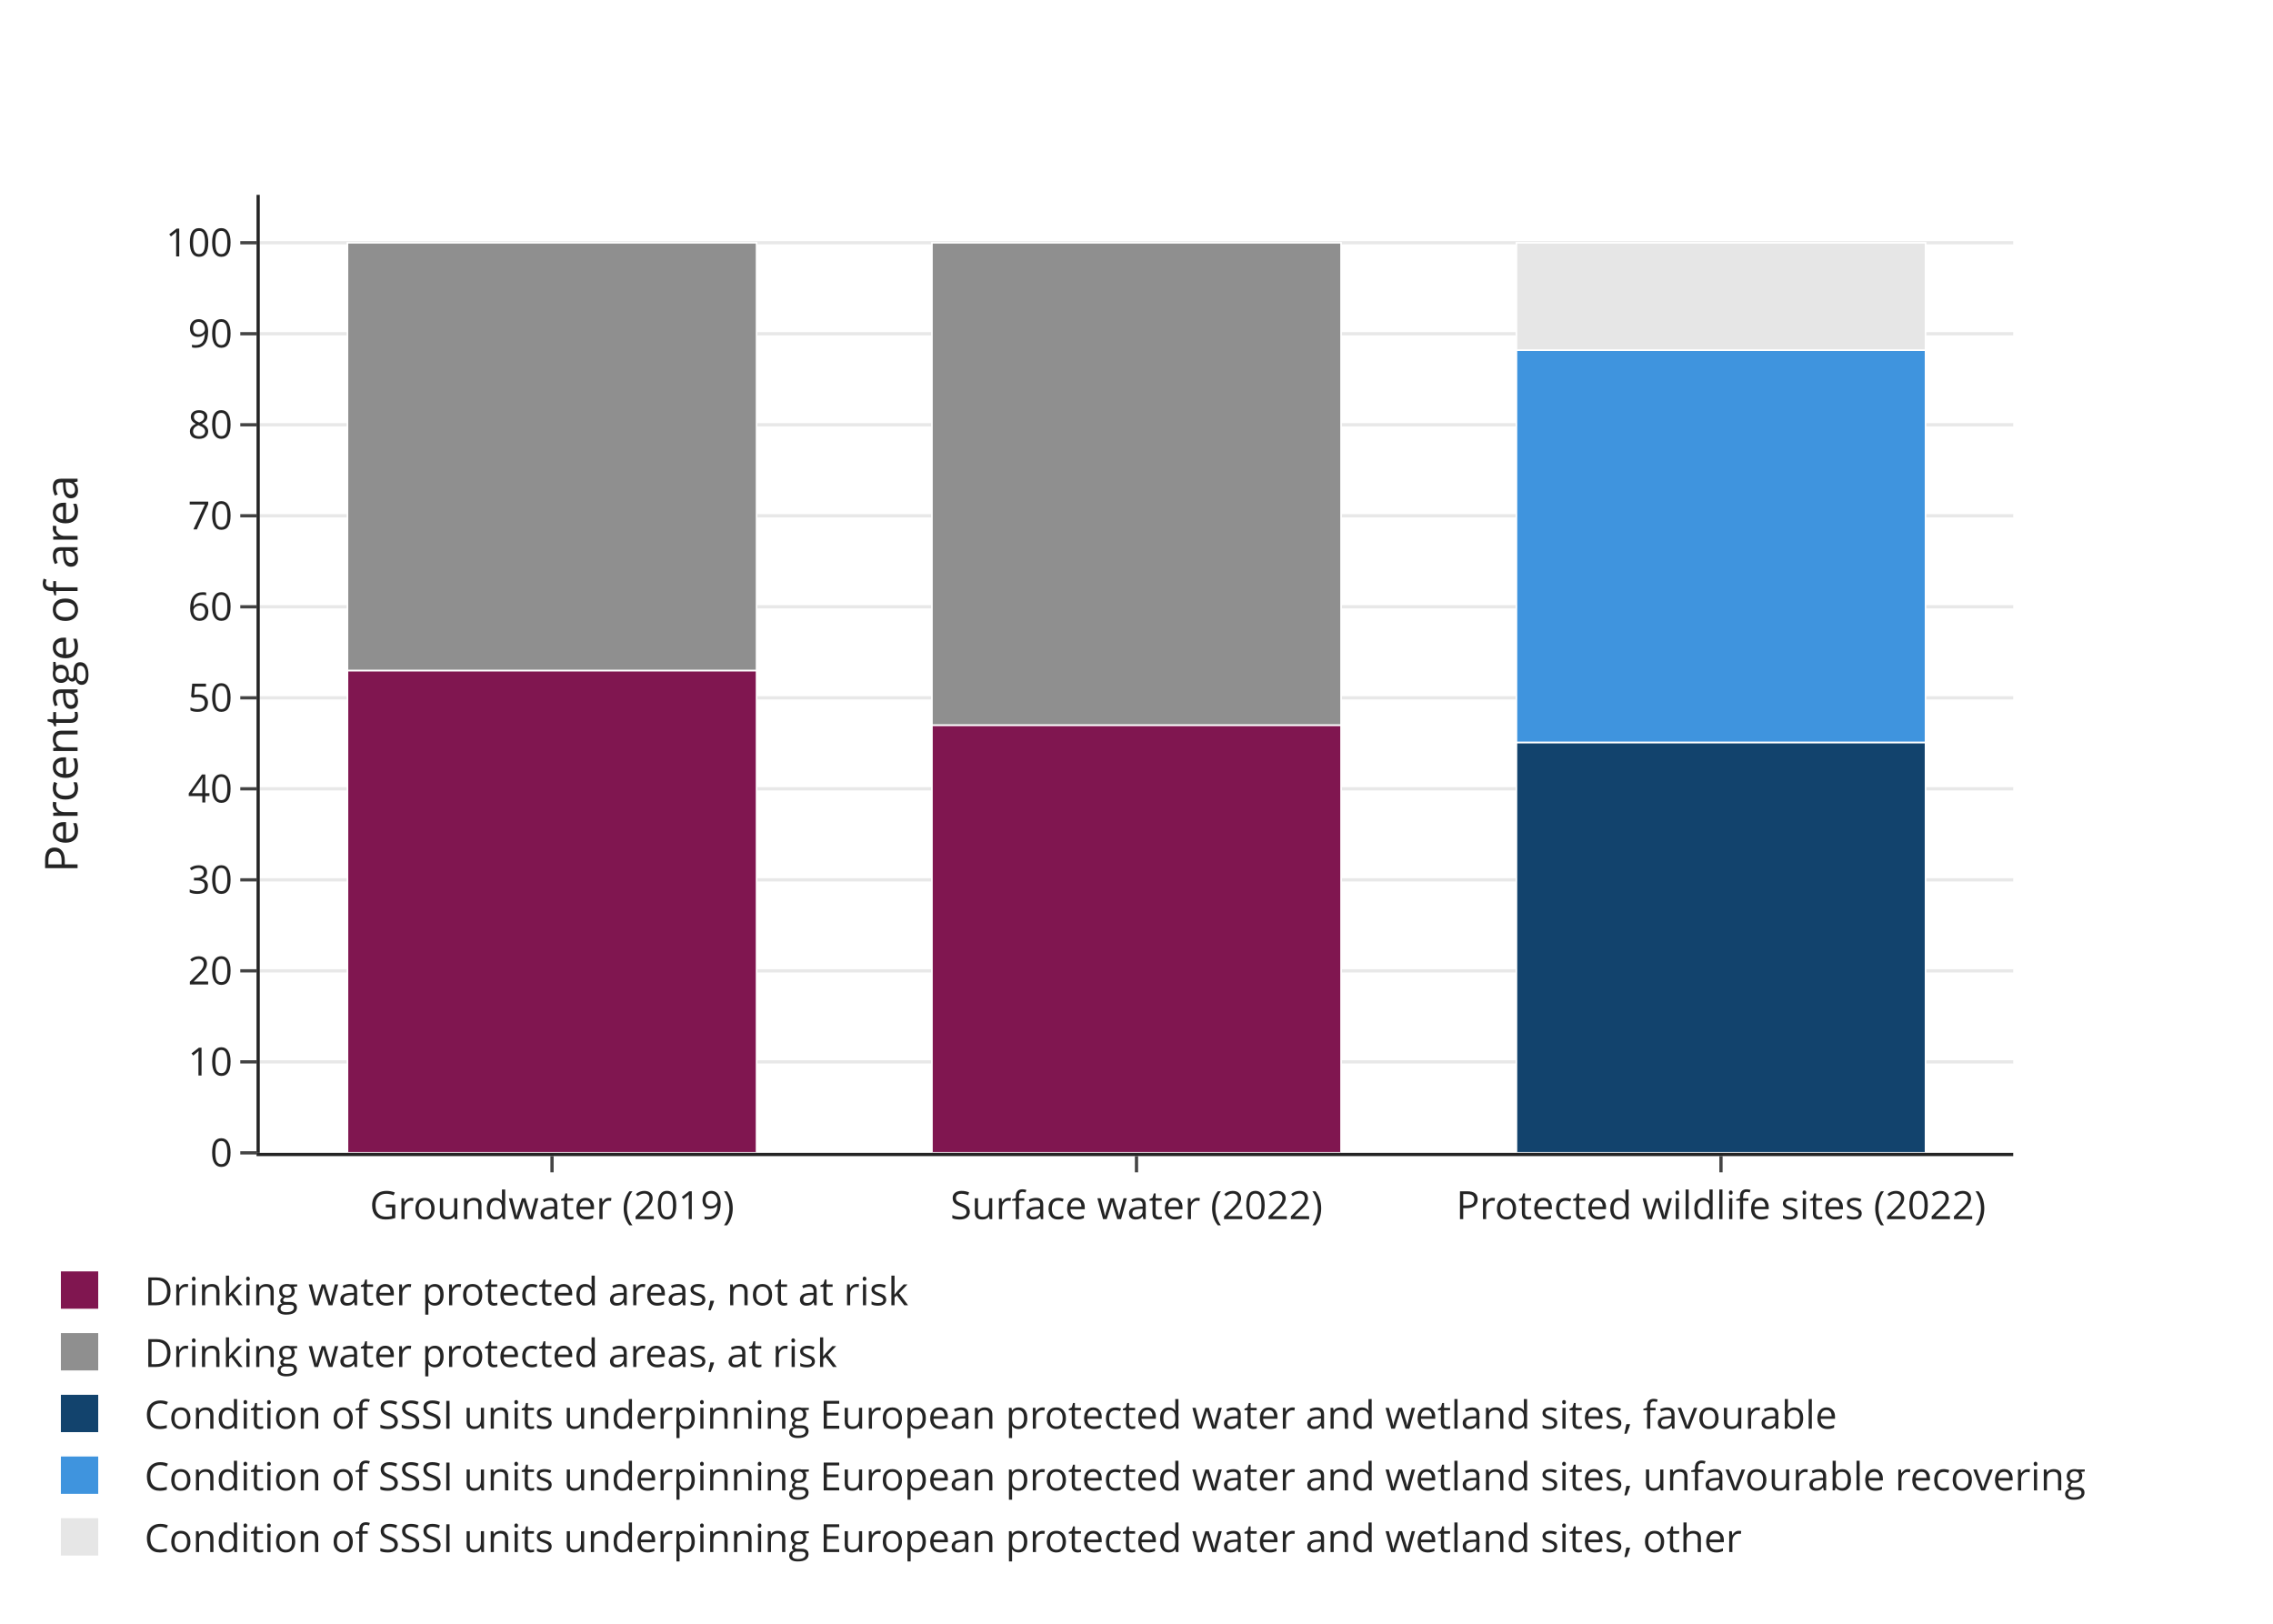
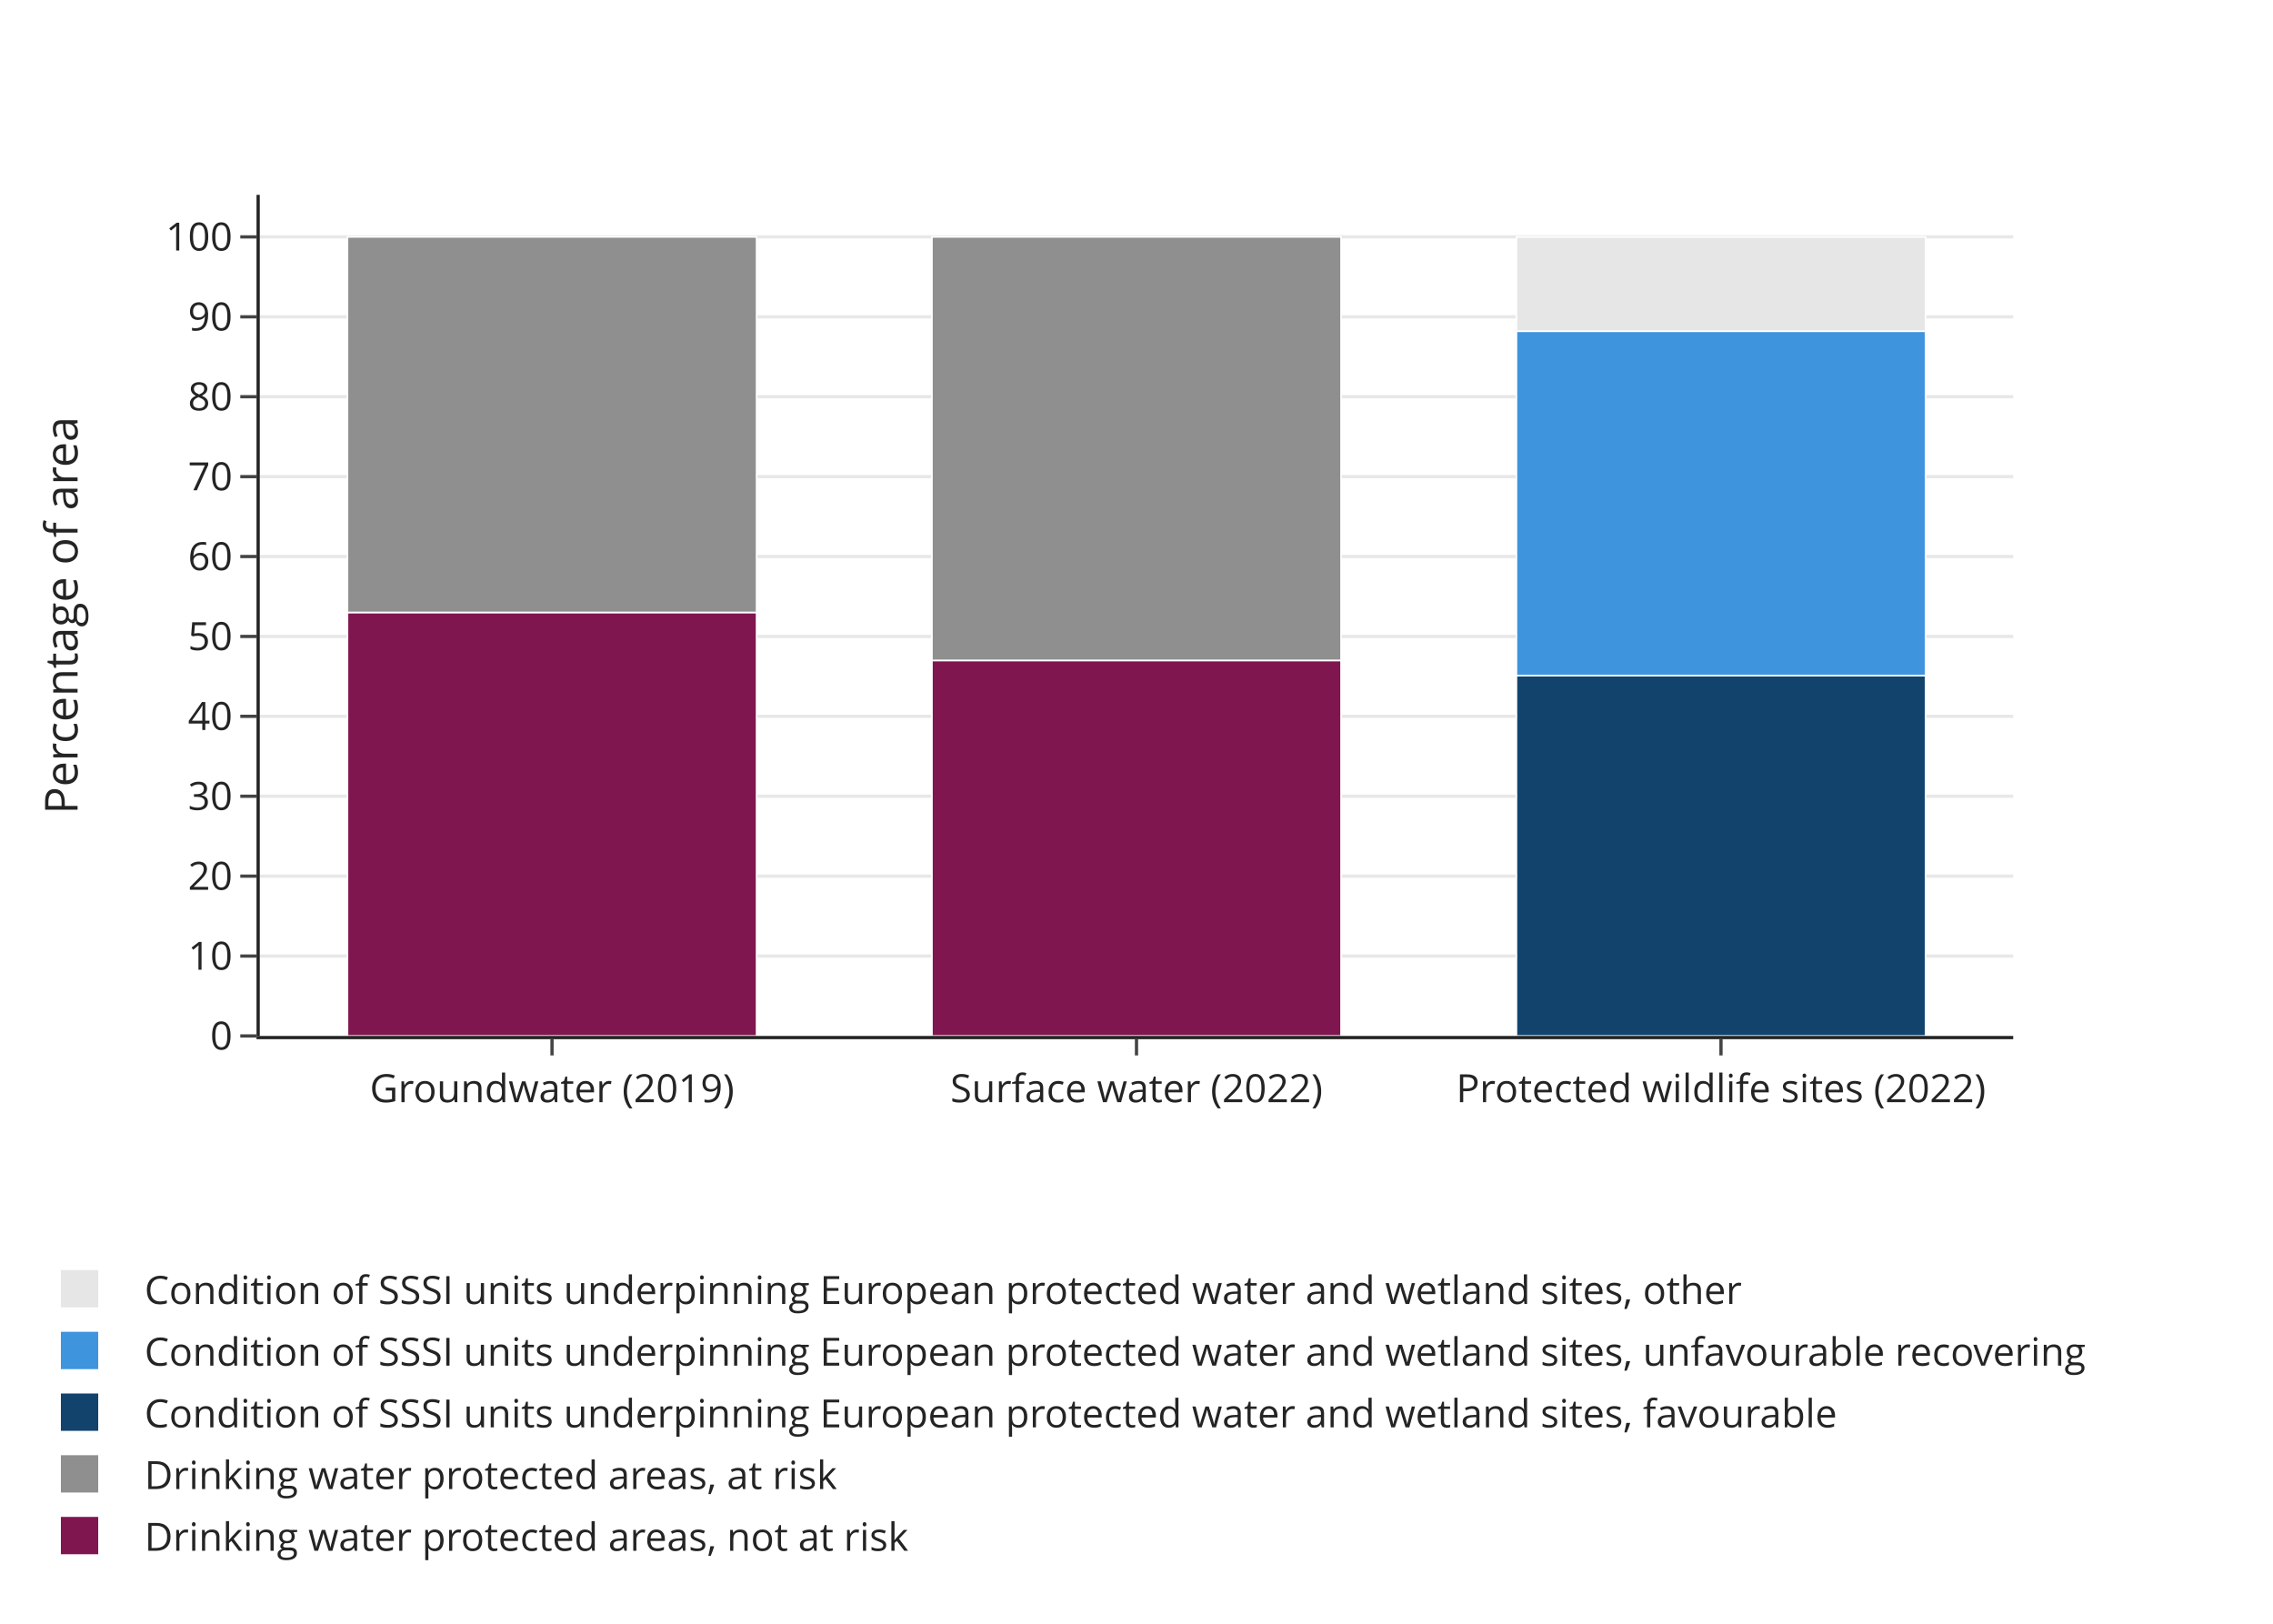
<svg xmlns="http://www.w3.org/2000/svg" class="main-svg" width="700" height="500" style="" viewBox="0 0 700 500">
  <rect x="0" y="0" width="700" height="500" style="fill: rgb(255, 255, 255); fill-opacity: 1;" />
-   <defs id="defs-b52438">
+   <defs id="defs-c16a5c">
    <g class="clips">
-       <clipPath id="clipb52438xyplot" class="plotclip">
-         <rect width="540" height="295" />
-       </clipPath>
-       <clipPath class="axesclip" id="clipb52438x">
+       <clipPath id="clipc16a5cxyplot" class="plotclip">
+         <rect width="540" height="259" />
+       </clipPath>
+       <clipPath class="axesclip" id="clipc16a5cx">
        <rect x="80" y="0" width="540" height="500" />
      </clipPath>
-       <clipPath class="axesclip" id="clipb52438y">
-         <rect x="0" y="60" width="700" height="295" />
-       </clipPath>
-       <clipPath class="axesclip" id="clipb52438xy">
-         <rect x="80" y="60" width="540" height="295" />
+       <clipPath class="axesclip" id="clipc16a5cy">
+         <rect x="0" y="60" width="700" height="259" />
+       </clipPath>
+       <clipPath class="axesclip" id="clipc16a5cxy">
+         <rect x="80" y="60" width="540" height="259" />
      </clipPath>
    </g>
    <g class="gradients" />
    <g class="patterns" />
  </defs>
  <g class="bglayer" />
  <g class="layer-below">
    <g class="imagelayer" />
    <g class="shapelayer" />
  </g>
  <g class="cartesianlayer">
    <g class="subplot xy">
      <g class="layer-subplot">
        <g class="shapelayer" />
        <g class="imagelayer" />
      </g>
      <g class="minor-gridlayer">
        <g class="x" />
        <g class="y" />
      </g>
      <g class="gridlayer">
        <g class="x" />
        <g class="y">
-           <path class="ygrid crisp" transform="translate(0,326.98)" d="M80,0h540" style="stroke: rgb(232, 232, 232); stroke-opacity: 1; stroke-width: 1px;" />
-           <path class="ygrid crisp" transform="translate(0,298.95)" d="M80,0h540" style="stroke: rgb(232, 232, 232); stroke-opacity: 1; stroke-width: 1px;" />
-           <path class="ygrid crisp" transform="translate(0,270.93)" d="M80,0h540" style="stroke: rgb(232, 232, 232); stroke-opacity: 1; stroke-width: 1px;" />
-           <path class="ygrid crisp" transform="translate(0,242.9)" d="M80,0h540" style="stroke: rgb(232, 232, 232); stroke-opacity: 1; stroke-width: 1px;" />
-           <path class="ygrid crisp" transform="translate(0,214.88)" d="M80,0h540" style="stroke: rgb(232, 232, 232); stroke-opacity: 1; stroke-width: 1px;" />
-           <path class="ygrid crisp" transform="translate(0,186.85)" d="M80,0h540" style="stroke: rgb(232, 232, 232); stroke-opacity: 1; stroke-width: 1px;" />
-           <path class="ygrid crisp" transform="translate(0,158.82)" d="M80,0h540" style="stroke: rgb(232, 232, 232); stroke-opacity: 1; stroke-width: 1px;" />
-           <path class="ygrid crisp" transform="translate(0,130.8)" d="M80,0h540" style="stroke: rgb(232, 232, 232); stroke-opacity: 1; stroke-width: 1px;" />
-           <path class="ygrid crisp" transform="translate(0,102.77)" d="M80,0h540" style="stroke: rgb(232, 232, 232); stroke-opacity: 1; stroke-width: 1px;" />
-           <path class="ygrid crisp" transform="translate(0,74.75)" d="M80,0h540" style="stroke: rgb(232, 232, 232); stroke-opacity: 1; stroke-width: 1px;" />
+           <path class="ygrid crisp" transform="translate(0,294.4)" d="M80,0h540" style="stroke: rgb(232, 232, 232); stroke-opacity: 1; stroke-width: 1px;" />
+           <path class="ygrid crisp" transform="translate(0,269.79)" d="M80,0h540" style="stroke: rgb(232, 232, 232); stroke-opacity: 1; stroke-width: 1px;" />
+           <path class="ygrid crisp" transform="translate(0,245.19)" d="M80,0h540" style="stroke: rgb(232, 232, 232); stroke-opacity: 1; stroke-width: 1px;" />
+           <path class="ygrid crisp" transform="translate(0,220.58)" d="M80,0h540" style="stroke: rgb(232, 232, 232); stroke-opacity: 1; stroke-width: 1px;" />
+           <path class="ygrid crisp" transform="translate(0,195.98)" d="M80,0h540" style="stroke: rgb(232, 232, 232); stroke-opacity: 1; stroke-width: 1px;" />
+           <path class="ygrid crisp" transform="translate(0,171.37)" d="M80,0h540" style="stroke: rgb(232, 232, 232); stroke-opacity: 1; stroke-width: 1px;" />
+           <path class="ygrid crisp" transform="translate(0,146.77)" d="M80,0h540" style="stroke: rgb(232, 232, 232); stroke-opacity: 1; stroke-width: 1px;" />
+           <path class="ygrid crisp" transform="translate(0,122.16)" d="M80,0h540" style="stroke: rgb(232, 232, 232); stroke-opacity: 1; stroke-width: 1px;" />
+           <path class="ygrid crisp" transform="translate(0,97.56)" d="M80,0h540" style="stroke: rgb(232, 232, 232); stroke-opacity: 1; stroke-width: 1px;" />
+           <path class="ygrid crisp" transform="translate(0,72.95)" d="M80,0h540" style="stroke: rgb(232, 232, 232); stroke-opacity: 1; stroke-width: 1px;" />
        </g>
      </g>
      <g class="zerolinelayer" />
      <path class="xlines-below" />
      <path class="ylines-below" />
      <g class="overlines-below" />
      <g class="xaxislayer-below" />
      <g class="yaxislayer-below" />
      <g class="overaxes-below" />
-       <g class="plot" transform="translate(80,60)" clip-path="url(#clipb52438xyplot)">
+       <g class="plot" transform="translate(80,60)" clip-path="url(#clipc16a5cxyplot)">
        <g class="barlayer mlayer">
          <g class="trace bars" style="opacity: 1;">
            <g class="points">
              <g class="point">
-                 <path d="M27,295V146.47H153V295Z" style="vector-effect: non-scaling-stroke; opacity: 1; stroke-width: 0.5px; fill: rgb(128, 22, 80); fill-opacity: 1; stroke: rgb(255, 255, 255); stroke-opacity: 1;" />
-               </g>
-               <g class="point">
-                 <path d="M207,295V163.28H333V295Z" style="vector-effect: non-scaling-stroke; opacity: 1; stroke-width: 0.5px; fill: rgb(128, 22, 80); fill-opacity: 1; stroke: rgb(255, 255, 255); stroke-opacity: 1;" />
-               </g>
-             </g>
-           </g>
-           <g class="trace bars" style="opacity: 1;">
-             <g class="points">
-               <g class="point">
-                 <path d="M27,146.47V14.75H153V146.47Z" style="vector-effect: non-scaling-stroke; opacity: 1; stroke-width: 0.5px; fill: rgb(143, 143, 143); fill-opacity: 1; stroke: rgb(255, 255, 255); stroke-opacity: 1;" />
-               </g>
-               <g class="point">
-                 <path d="M207,163.28V14.75H333V163.28Z" style="vector-effect: non-scaling-stroke; opacity: 1; stroke-width: 0.5px; fill: rgb(143, 143, 143); fill-opacity: 1; stroke: rgb(255, 255, 255); stroke-opacity: 1;" />
-               </g>
-             </g>
-           </g>
-           <g class="trace bars" style="opacity: 1;">
-             <g class="points">
-               <g class="point">
-                 <path d="M387,295V168.61H513V295Z" style="vector-effect: non-scaling-stroke; opacity: 1; stroke-width: 0.5px; fill: rgb(18, 67, 109); fill-opacity: 1; stroke: rgb(255, 255, 255); stroke-opacity: 1;" />
-               </g>
-             </g>
-           </g>
-           <g class="trace bars" style="opacity: 1;">
-             <g class="points">
-               <g class="point">
-                 <path d="M387,168.61V47.82H513V168.61Z" style="vector-effect: non-scaling-stroke; opacity: 1; stroke-width: 0.5px; fill: rgb(63, 148, 222); fill-opacity: 1; stroke: rgb(255, 255, 255); stroke-opacity: 1;" />
-               </g>
-             </g>
-           </g>
-           <g class="trace bars" style="opacity: 1;">
-             <g class="points">
-               <g class="point">
-                 <path d="M387,47.82V14.75H513V47.82Z" style="vector-effect: non-scaling-stroke; opacity: 1; stroke-width: 0.5px; fill: rgb(230, 230, 230); fill-opacity: 1; stroke: rgb(255, 255, 255); stroke-opacity: 1;" />
+                 <path d="M27,259V128.59H153V259Z" style="vector-effect: non-scaling-stroke; opacity: 1; stroke-width: 0.5px; fill: rgb(128, 22, 80); fill-opacity: 1; stroke: rgb(255, 255, 255); stroke-opacity: 1;" />
+               </g>
+               <g class="point">
+                 <path d="M207,259V143.36H333V259Z" style="vector-effect: non-scaling-stroke; opacity: 1; stroke-width: 0.5px; fill: rgb(128, 22, 80); fill-opacity: 1; stroke: rgb(255, 255, 255); stroke-opacity: 1;" />
+               </g>
+             </g>
+           </g>
+           <g class="trace bars" style="opacity: 1;">
+             <g class="points">
+               <g class="point">
+                 <path d="M27,128.59V12.95H153V128.59Z" style="vector-effect: non-scaling-stroke; opacity: 1; stroke-width: 0.5px; fill: rgb(143, 143, 143); fill-opacity: 1; stroke: rgb(255, 255, 255); stroke-opacity: 1;" />
+               </g>
+               <g class="point">
+                 <path d="M207,143.36V12.95H333V143.36Z" style="vector-effect: non-scaling-stroke; opacity: 1; stroke-width: 0.5px; fill: rgb(143, 143, 143); fill-opacity: 1; stroke: rgb(255, 255, 255); stroke-opacity: 1;" />
+               </g>
+             </g>
+           </g>
+           <g class="trace bars" style="opacity: 1;">
+             <g class="points">
+               <g class="point">
+                 <path d="M387,259V148.03H513V259Z" style="vector-effect: non-scaling-stroke; opacity: 1; stroke-width: 0.5px; fill: rgb(18, 67, 109); fill-opacity: 1; stroke: rgb(255, 255, 255); stroke-opacity: 1;" />
+               </g>
+             </g>
+           </g>
+           <g class="trace bars" style="opacity: 1;">
+             <g class="points">
+               <g class="point">
+                 <path d="M387,148.03V41.98H513V148.03Z" style="vector-effect: non-scaling-stroke; opacity: 1; stroke-width: 0.5px; fill: rgb(63, 148, 222); fill-opacity: 1; stroke: rgb(255, 255, 255); stroke-opacity: 1;" />
+               </g>
+             </g>
+           </g>
+           <g class="trace bars" style="opacity: 1;">
+             <g class="points">
+               <g class="point">
+                 <path d="M387,41.98V12.95H513V41.98Z" style="vector-effect: non-scaling-stroke; opacity: 1; stroke-width: 0.5px; fill: rgb(230, 230, 230); fill-opacity: 1; stroke: rgb(255, 255, 255); stroke-opacity: 1;" />
              </g>
            </g>
          </g>
        </g>
      </g>
      <g class="overplot" />
-       <path class="xlines-above crisp" d="M79,355.5H620" style="fill: none; stroke-width: 1px; stroke: rgb(36, 36, 36); stroke-opacity: 1;" />
-       <path class="ylines-above crisp" d="M79.5,60V355" style="fill: none; stroke-width: 1px; stroke: rgb(36, 36, 36); stroke-opacity: 1;" />
+       <path class="xlines-above crisp" d="M79,319.5H620" style="fill: none; stroke-width: 1px; stroke: rgb(36, 36, 36); stroke-opacity: 1;" />
+       <path class="ylines-above crisp" d="M79.5,60V319" style="fill: none; stroke-width: 1px; stroke: rgb(36, 36, 36); stroke-opacity: 1;" />
      <g class="overlines-above" />
      <g class="xaxislayer-above">
-         <path class="xtick ticks crisp" d="M0,356v5" transform="translate(170,0)" style="stroke: rgb(68, 68, 68); stroke-opacity: 1; stroke-width: 1px;" />
-         <path class="xtick ticks crisp" d="M0,356v5" transform="translate(350,0)" style="stroke: rgb(68, 68, 68); stroke-opacity: 1; stroke-width: 1px;" />
-         <path class="xtick ticks crisp" d="M0,356v5" transform="translate(530,0)" style="stroke: rgb(68, 68, 68); stroke-opacity: 1; stroke-width: 1px;" />
+         <path class="xtick ticks crisp" d="M0,320v5" transform="translate(170,0)" style="stroke: rgb(68, 68, 68); stroke-opacity: 1; stroke-width: 1px;" />
+         <path class="xtick ticks crisp" d="M0,320v5" transform="translate(350,0)" style="stroke: rgb(68, 68, 68); stroke-opacity: 1; stroke-width: 1px;" />
+         <path class="xtick ticks crisp" d="M0,320v5" transform="translate(530,0)" style="stroke: rgb(68, 68, 68); stroke-opacity: 1; stroke-width: 1px;" />
        <g class="xtick">
-           <text text-anchor="middle" x="0" y="375.4" transform="translate(170,0)" style="font-family: 'Open Sans', verdana, arial, sans-serif; font-size: 12px; fill: rgb(36, 36, 36); fill-opacity: 1; white-space: pre; opacity: 1;">Groundwater (2019)</text>
+           <text text-anchor="middle" x="0" y="339.4" transform="translate(170,0)" style="font-family: 'Open Sans', verdana, arial, sans-serif; font-size: 12px; fill: rgb(36, 36, 36); fill-opacity: 1; white-space: pre; opacity: 1;">Groundwater (2019)</text>
        </g>
        <g class="xtick">
-           <text text-anchor="middle" x="0" y="375.4" transform="translate(350,0)" style="font-family: 'Open Sans', verdana, arial, sans-serif; font-size: 12px; fill: rgb(36, 36, 36); fill-opacity: 1; white-space: pre; opacity: 1;">Surface water (2022)</text>
+           <text text-anchor="middle" x="0" y="339.4" transform="translate(350,0)" style="font-family: 'Open Sans', verdana, arial, sans-serif; font-size: 12px; fill: rgb(36, 36, 36); fill-opacity: 1; white-space: pre; opacity: 1;">Surface water (2022)</text>
        </g>
        <g class="xtick">
-           <text text-anchor="middle" x="0" y="375.4" transform="translate(530,0)" style="font-family: 'Open Sans', verdana, arial, sans-serif; font-size: 12px; fill: rgb(36, 36, 36); fill-opacity: 1; white-space: pre; opacity: 1;">Protected wildlife sites (2022)</text>
+           <text text-anchor="middle" x="0" y="339.4" transform="translate(530,0)" style="font-family: 'Open Sans', verdana, arial, sans-serif; font-size: 12px; fill: rgb(36, 36, 36); fill-opacity: 1; white-space: pre; opacity: 1;">Protected wildlife sites (2022)</text>
        </g>
      </g>
      <g class="yaxislayer-above">
-         <path class="ytick ticks crisp" d="M79,0h-5" transform="translate(0,355)" style="stroke: rgb(68, 68, 68); stroke-opacity: 1; stroke-width: 1px;" />
-         <path class="ytick ticks crisp" d="M79,0h-5" transform="translate(0,326.98)" style="stroke: rgb(68, 68, 68); stroke-opacity: 1; stroke-width: 1px;" />
-         <path class="ytick ticks crisp" d="M79,0h-5" transform="translate(0,298.95)" style="stroke: rgb(68, 68, 68); stroke-opacity: 1; stroke-width: 1px;" />
-         <path class="ytick ticks crisp" d="M79,0h-5" transform="translate(0,270.93)" style="stroke: rgb(68, 68, 68); stroke-opacity: 1; stroke-width: 1px;" />
-         <path class="ytick ticks crisp" d="M79,0h-5" transform="translate(0,242.9)" style="stroke: rgb(68, 68, 68); stroke-opacity: 1; stroke-width: 1px;" />
-         <path class="ytick ticks crisp" d="M79,0h-5" transform="translate(0,214.88)" style="stroke: rgb(68, 68, 68); stroke-opacity: 1; stroke-width: 1px;" />
-         <path class="ytick ticks crisp" d="M79,0h-5" transform="translate(0,186.85)" style="stroke: rgb(68, 68, 68); stroke-opacity: 1; stroke-width: 1px;" />
-         <path class="ytick ticks crisp" d="M79,0h-5" transform="translate(0,158.82)" style="stroke: rgb(68, 68, 68); stroke-opacity: 1; stroke-width: 1px;" />
-         <path class="ytick ticks crisp" d="M79,0h-5" transform="translate(0,130.8)" style="stroke: rgb(68, 68, 68); stroke-opacity: 1; stroke-width: 1px;" />
-         <path class="ytick ticks crisp" d="M79,0h-5" transform="translate(0,102.77)" style="stroke: rgb(68, 68, 68); stroke-opacity: 1; stroke-width: 1px;" />
-         <path class="ytick ticks crisp" d="M79,0h-5" transform="translate(0,74.75)" style="stroke: rgb(68, 68, 68); stroke-opacity: 1; stroke-width: 1px;" />
-         <g class="ytick">
-           <text text-anchor="end" x="71.6" y="4.2" transform="translate(0,355)" style="font-family: 'Open Sans', verdana, arial, sans-serif; font-size: 12px; fill: rgb(36, 36, 36); fill-opacity: 1; white-space: pre; opacity: 1;">0</text>
-         </g>
-         <g class="ytick">
-           <text text-anchor="end" x="71.6" y="4.2" style="font-family: 'Open Sans', verdana, arial, sans-serif; font-size: 12px; fill: rgb(36, 36, 36); fill-opacity: 1; white-space: pre; opacity: 1;" transform="translate(0,326.98)">10</text>
-         </g>
-         <g class="ytick">
-           <text text-anchor="end" x="71.6" y="4.2" style="font-family: 'Open Sans', verdana, arial, sans-serif; font-size: 12px; fill: rgb(36, 36, 36); fill-opacity: 1; white-space: pre; opacity: 1;" transform="translate(0,298.95)">20</text>
-         </g>
-         <g class="ytick">
-           <text text-anchor="end" x="71.6" y="4.2" style="font-family: 'Open Sans', verdana, arial, sans-serif; font-size: 12px; fill: rgb(36, 36, 36); fill-opacity: 1; white-space: pre; opacity: 1;" transform="translate(0,270.93)">30</text>
-         </g>
-         <g class="ytick">
-           <text text-anchor="end" x="71.6" y="4.2" style="font-family: 'Open Sans', verdana, arial, sans-serif; font-size: 12px; fill: rgb(36, 36, 36); fill-opacity: 1; white-space: pre; opacity: 1;" transform="translate(0,242.9)">40</text>
-         </g>
-         <g class="ytick">
-           <text text-anchor="end" x="71.6" y="4.2" style="font-family: 'Open Sans', verdana, arial, sans-serif; font-size: 12px; fill: rgb(36, 36, 36); fill-opacity: 1; white-space: pre; opacity: 1;" transform="translate(0,214.88)">50</text>
-         </g>
-         <g class="ytick">
-           <text text-anchor="end" x="71.6" y="4.2" style="font-family: 'Open Sans', verdana, arial, sans-serif; font-size: 12px; fill: rgb(36, 36, 36); fill-opacity: 1; white-space: pre; opacity: 1;" transform="translate(0,186.85)">60</text>
-         </g>
-         <g class="ytick">
-           <text text-anchor="end" x="71.6" y="4.2" style="font-family: 'Open Sans', verdana, arial, sans-serif; font-size: 12px; fill: rgb(36, 36, 36); fill-opacity: 1; white-space: pre; opacity: 1;" transform="translate(0,158.82)">70</text>
-         </g>
-         <g class="ytick">
-           <text text-anchor="end" x="71.6" y="4.2" style="font-family: 'Open Sans', verdana, arial, sans-serif; font-size: 12px; fill: rgb(36, 36, 36); fill-opacity: 1; white-space: pre; opacity: 1;" transform="translate(0,130.8)">80</text>
-         </g>
-         <g class="ytick">
-           <text text-anchor="end" x="71.6" y="4.2" style="font-family: 'Open Sans', verdana, arial, sans-serif; font-size: 12px; fill: rgb(36, 36, 36); fill-opacity: 1; white-space: pre; opacity: 1;" transform="translate(0,102.77)">90</text>
-         </g>
-         <g class="ytick">
-           <text text-anchor="end" x="71.6" y="4.2" style="font-family: 'Open Sans', verdana, arial, sans-serif; font-size: 12px; fill: rgb(36, 36, 36); fill-opacity: 1; white-space: pre; opacity: 1;" transform="translate(0,74.75)">100</text>
+         <path class="ytick ticks crisp" d="M79,0h-5" transform="translate(0,319)" style="stroke: rgb(68, 68, 68); stroke-opacity: 1; stroke-width: 1px;" />
+         <path class="ytick ticks crisp" d="M79,0h-5" transform="translate(0,294.4)" style="stroke: rgb(68, 68, 68); stroke-opacity: 1; stroke-width: 1px;" />
+         <path class="ytick ticks crisp" d="M79,0h-5" transform="translate(0,269.79)" style="stroke: rgb(68, 68, 68); stroke-opacity: 1; stroke-width: 1px;" />
+         <path class="ytick ticks crisp" d="M79,0h-5" transform="translate(0,245.19)" style="stroke: rgb(68, 68, 68); stroke-opacity: 1; stroke-width: 1px;" />
+         <path class="ytick ticks crisp" d="M79,0h-5" transform="translate(0,220.58)" style="stroke: rgb(68, 68, 68); stroke-opacity: 1; stroke-width: 1px;" />
+         <path class="ytick ticks crisp" d="M79,0h-5" transform="translate(0,195.98)" style="stroke: rgb(68, 68, 68); stroke-opacity: 1; stroke-width: 1px;" />
+         <path class="ytick ticks crisp" d="M79,0h-5" transform="translate(0,171.37)" style="stroke: rgb(68, 68, 68); stroke-opacity: 1; stroke-width: 1px;" />
+         <path class="ytick ticks crisp" d="M79,0h-5" transform="translate(0,146.77)" style="stroke: rgb(68, 68, 68); stroke-opacity: 1; stroke-width: 1px;" />
+         <path class="ytick ticks crisp" d="M79,0h-5" transform="translate(0,122.16)" style="stroke: rgb(68, 68, 68); stroke-opacity: 1; stroke-width: 1px;" />
+         <path class="ytick ticks crisp" d="M79,0h-5" transform="translate(0,97.56)" style="stroke: rgb(68, 68, 68); stroke-opacity: 1; stroke-width: 1px;" />
+         <path class="ytick ticks crisp" d="M79,0h-5" transform="translate(0,72.95)" style="stroke: rgb(68, 68, 68); stroke-opacity: 1; stroke-width: 1px;" />
+         <g class="ytick">
+           <text text-anchor="end" x="71.6" y="4.2" transform="translate(0,319)" style="font-family: 'Open Sans', verdana, arial, sans-serif; font-size: 12px; fill: rgb(36, 36, 36); fill-opacity: 1; white-space: pre; opacity: 1;">0</text>
+         </g>
+         <g class="ytick">
+           <text text-anchor="end" x="71.6" y="4.2" style="font-family: 'Open Sans', verdana, arial, sans-serif; font-size: 12px; fill: rgb(36, 36, 36); fill-opacity: 1; white-space: pre; opacity: 1;" transform="translate(0,294.4)">10</text>
+         </g>
+         <g class="ytick">
+           <text text-anchor="end" x="71.6" y="4.2" style="font-family: 'Open Sans', verdana, arial, sans-serif; font-size: 12px; fill: rgb(36, 36, 36); fill-opacity: 1; white-space: pre; opacity: 1;" transform="translate(0,269.79)">20</text>
+         </g>
+         <g class="ytick">
+           <text text-anchor="end" x="71.6" y="4.2" style="font-family: 'Open Sans', verdana, arial, sans-serif; font-size: 12px; fill: rgb(36, 36, 36); fill-opacity: 1; white-space: pre; opacity: 1;" transform="translate(0,245.19)">30</text>
+         </g>
+         <g class="ytick">
+           <text text-anchor="end" x="71.6" y="4.2" style="font-family: 'Open Sans', verdana, arial, sans-serif; font-size: 12px; fill: rgb(36, 36, 36); fill-opacity: 1; white-space: pre; opacity: 1;" transform="translate(0,220.58)">40</text>
+         </g>
+         <g class="ytick">
+           <text text-anchor="end" x="71.6" y="4.2" style="font-family: 'Open Sans', verdana, arial, sans-serif; font-size: 12px; fill: rgb(36, 36, 36); fill-opacity: 1; white-space: pre; opacity: 1;" transform="translate(0,195.98)">50</text>
+         </g>
+         <g class="ytick">
+           <text text-anchor="end" x="71.6" y="4.2" style="font-family: 'Open Sans', verdana, arial, sans-serif; font-size: 12px; fill: rgb(36, 36, 36); fill-opacity: 1; white-space: pre; opacity: 1;" transform="translate(0,171.37)">60</text>
+         </g>
+         <g class="ytick">
+           <text text-anchor="end" x="71.6" y="4.2" style="font-family: 'Open Sans', verdana, arial, sans-serif; font-size: 12px; fill: rgb(36, 36, 36); fill-opacity: 1; white-space: pre; opacity: 1;" transform="translate(0,146.77)">70</text>
+         </g>
+         <g class="ytick">
+           <text text-anchor="end" x="71.6" y="4.2" style="font-family: 'Open Sans', verdana, arial, sans-serif; font-size: 12px; fill: rgb(36, 36, 36); fill-opacity: 1; white-space: pre; opacity: 1;" transform="translate(0,122.16)">80</text>
+         </g>
+         <g class="ytick">
+           <text text-anchor="end" x="71.6" y="4.2" style="font-family: 'Open Sans', verdana, arial, sans-serif; font-size: 12px; fill: rgb(36, 36, 36); fill-opacity: 1; white-space: pre; opacity: 1;" transform="translate(0,97.56)">90</text>
+         </g>
+         <g class="ytick">
+           <text text-anchor="end" x="71.6" y="4.2" style="font-family: 'Open Sans', verdana, arial, sans-serif; font-size: 12px; fill: rgb(36, 36, 36); fill-opacity: 1; white-space: pre; opacity: 1;" transform="translate(0,72.95)">100</text>
        </g>
      </g>
      <g class="overaxes-above" />
    </g>
  </g>
  <g class="polarlayer" />
  <g class="smithlayer" />
  <g class="ternarylayer" />
  <g class="geolayer" />
  <g class="funnelarealayer" />
  <g class="pielayer" />
  <g class="iciclelayer" />
  <g class="treemaplayer" />
  <g class="sunburstlayer" />
  <g class="glimages" />
-   <defs id="topdefs-b52438">
+   <defs id="topdefs-c16a5c">
    <g class="clips" />
-     <clipPath id="legendb52438">
+     <clipPath id="legendc16a5c">
      <rect width="691" height="105" x="0" y="0" />
    </clipPath>
  </defs>
  <g class="layer-above">
    <g class="imagelayer" />
    <g class="shapelayer" />
  </g>
  <g class="infolayer">
-     <g class="legend" pointer-events="all" transform="translate(4.5,382.75)">
+     <g class="legend" pointer-events="all" transform="translate(4.5,382.35)">
      <rect class="bg" shape-rendering="crispEdges" style="stroke: rgb(68, 68, 68); stroke-opacity: 1; fill: rgb(255, 255, 255); fill-opacity: 1; stroke-width: 0px;" width="691" height="105" x="0" y="0" />
-       <g class="scrollbox" transform="" clip-path="url(#legendb52438)">
-         <g class="groups" transform="">
-           <g class="traces" transform="translate(0,14.5)" style="opacity: 1;">
-             <text class="legendtext" text-anchor="start" x="40" y="4.68" style="font-family: 'Open Sans', verdana, arial, sans-serif; font-size: 12px; fill: rgb(36, 36, 36); fill-opacity: 1; white-space: pre;">Drinking water protected areas, not at risk</text>
-             <g class="layers" style="opacity: 1;">
-               <g class="legendfill" />
-               <g class="legendlines" />
-               <g class="legendsymbols">
-                 <g class="legendpoints">
-                   <path class="legendundefined" d="M6,6H-6V-6H6Z" transform="translate(20,0)" style="stroke-width: 0.5px; fill: rgb(128, 22, 80); fill-opacity: 1; stroke: rgb(255, 255, 255); stroke-opacity: 1;" />
-                 </g>
-               </g>
-             </g>
-             <rect class="legendtoggle" x="0" y="-9.5" width="298.281" height="19" style="fill: rgb(0, 0, 0); fill-opacity: 0;" />
-           </g>
-         </g>
-         <g class="groups" transform="translate(0,19)">
-           <g class="traces" transform="translate(0,14.5)" style="opacity: 1;">
-             <text class="legendtext" text-anchor="start" x="40" y="4.68" style="font-family: 'Open Sans', verdana, arial, sans-serif; font-size: 12px; fill: rgb(36, 36, 36); fill-opacity: 1; white-space: pre;">Drinking water protected areas, at risk</text>
-             <g class="layers" style="opacity: 1;">
-               <g class="legendfill" />
-               <g class="legendlines" />
-               <g class="legendsymbols">
-                 <g class="legendpoints">
-                   <path class="legendundefined" d="M6,6H-6V-6H6Z" transform="translate(20,0)" style="stroke-width: 0.5px; fill: rgb(143, 143, 143); fill-opacity: 1; stroke: rgb(255, 255, 255); stroke-opacity: 1;" />
-                 </g>
-               </g>
-             </g>
-             <rect class="legendtoggle" x="0" y="-9.5" width="274.812" height="19" style="fill: rgb(0, 0, 0); fill-opacity: 0;" />
-           </g>
-         </g>
-         <g class="groups" transform="translate(0,38)">
-           <g class="traces" transform="translate(0,14.5)" style="opacity: 1;">
-             <text class="legendtext" text-anchor="start" x="40" y="4.68" style="font-family: 'Open Sans', verdana, arial, sans-serif; font-size: 12px; fill: rgb(36, 36, 36); fill-opacity: 1; white-space: pre;">Condition of SSSI units underpinning European protected water and wetland sites, favourable</text>
-             <g class="layers" style="opacity: 1;">
-               <g class="legendfill" />
-               <g class="legendlines" />
-               <g class="legendsymbols">
-                 <g class="legendpoints">
-                   <path class="legendundefined" d="M6,6H-6V-6H6Z" transform="translate(20,0)" style="stroke-width: 0.5px; fill: rgb(18, 67, 109); fill-opacity: 1; stroke: rgb(255, 255, 255); stroke-opacity: 1;" />
-                 </g>
-               </g>
-             </g>
-             <rect class="legendtoggle" x="0" y="-9.5" width="604.797" height="19" style="fill: rgb(0, 0, 0); fill-opacity: 0;" />
-           </g>
-         </g>
-         <g class="groups" transform="translate(0,57)">
-           <g class="traces" transform="translate(0,14.5)" style="opacity: 1;">
-             <text class="legendtext" text-anchor="start" x="40" y="4.68" style="font-family: 'Open Sans', verdana, arial, sans-serif; font-size: 12px; fill: rgb(36, 36, 36); fill-opacity: 1; white-space: pre;">Condition of SSSI units underpinning European protected water and wetland sites, unfavourable recovering</text>
-             <g class="layers" style="opacity: 1;">
-               <g class="legendfill" />
-               <g class="legendlines" />
-               <g class="legendsymbols">
-                 <g class="legendpoints">
-                   <path class="legendundefined" d="M6,6H-6V-6H6Z" transform="translate(20,0)" style="stroke-width: 0.5px; fill: rgb(63, 148, 222); fill-opacity: 1; stroke: rgb(255, 255, 255); stroke-opacity: 1;" />
-                 </g>
-               </g>
-             </g>
-             <rect class="legendtoggle" x="0" y="-9.5" width="687.781" height="19" style="fill: rgb(0, 0, 0); fill-opacity: 0;" />
-           </g>
-         </g>
-         <g class="groups" transform="translate(0,76)">
+       <g class="scrollbox" transform="" clip-path="url(#legendc16a5c)">
+         <g class="groups">
          <g class="traces" transform="translate(0,14.5)" style="opacity: 1;">
            <text class="legendtext" text-anchor="start" x="40" y="4.68" style="font-family: 'Open Sans', verdana, arial, sans-serif; font-size: 12px; fill: rgb(36, 36, 36); fill-opacity: 1; white-space: pre;">Condition of SSSI units underpinning European protected water and wetland sites, other</text>
            <g class="layers" style="opacity: 1;">
              <g class="legendfill" />
              <g class="legendlines" />
              <g class="legendsymbols">
                <g class="legendpoints">
                  <path class="legendundefined" d="M6,6H-6V-6H6Z" transform="translate(20,0)" style="stroke-width: 0.5px; fill: rgb(230, 230, 230); fill-opacity: 1; stroke: rgb(255, 255, 255); stroke-opacity: 1;" />
                </g>
              </g>
            </g>
-             <rect class="legendtoggle" x="0" y="-9.5" width="572.578" height="19" style="fill: rgb(0, 0, 0); fill-opacity: 0;" />
+             <rect class="legendtoggle" x="0" y="-9.5" width="685.281" height="19" style="fill: rgb(0, 0, 0); fill-opacity: 0;" />
+           </g>
+           <g class="traces" transform="translate(0,33.5)" style="opacity: 1;">
+             <text class="legendtext" text-anchor="start" x="40" y="4.68" style="font-family: 'Open Sans', verdana, arial, sans-serif; font-size: 12px; fill: rgb(36, 36, 36); fill-opacity: 1; white-space: pre;">Condition of SSSI units underpinning European protected water and wetland sites, unfavourable recovering</text>
+             <g class="layers" style="opacity: 1;">
+               <g class="legendfill" />
+               <g class="legendlines" />
+               <g class="legendsymbols">
+                 <g class="legendpoints">
+                   <path class="legendundefined" d="M6,6H-6V-6H6Z" transform="translate(20,0)" style="stroke-width: 0.5px; fill: rgb(63, 148, 222); fill-opacity: 1; stroke: rgb(255, 255, 255); stroke-opacity: 1;" />
+                 </g>
+               </g>
+             </g>
+             <rect class="legendtoggle" x="0" y="-9.5" width="685.281" height="19" style="fill: rgb(0, 0, 0); fill-opacity: 0;" />
+           </g>
+           <g class="traces" transform="translate(0,52.5)" style="opacity: 1;">
+             <text class="legendtext" text-anchor="start" x="40" y="4.68" style="font-family: 'Open Sans', verdana, arial, sans-serif; font-size: 12px; fill: rgb(36, 36, 36); fill-opacity: 1; white-space: pre;">Condition of SSSI units underpinning European protected water and wetland sites, favourable</text>
+             <g class="layers" style="opacity: 1;">
+               <g class="legendfill" />
+               <g class="legendlines" />
+               <g class="legendsymbols">
+                 <g class="legendpoints">
+                   <path class="legendundefined" d="M6,6H-6V-6H6Z" transform="translate(20,0)" style="stroke-width: 0.5px; fill: rgb(18, 67, 109); fill-opacity: 1; stroke: rgb(255, 255, 255); stroke-opacity: 1;" />
+                 </g>
+               </g>
+             </g>
+             <rect class="legendtoggle" x="0" y="-9.5" width="685.281" height="19" style="fill: rgb(0, 0, 0); fill-opacity: 0;" />
+           </g>
+           <g class="traces" transform="translate(0,71.5)" style="opacity: 1;">
+             <text class="legendtext" text-anchor="start" x="40" y="4.68" style="font-family: 'Open Sans', verdana, arial, sans-serif; font-size: 12px; fill: rgb(36, 36, 36); fill-opacity: 1; white-space: pre;">Drinking water protected areas, at risk</text>
+             <g class="layers" style="opacity: 1;">
+               <g class="legendfill" />
+               <g class="legendlines" />
+               <g class="legendsymbols">
+                 <g class="legendpoints">
+                   <path class="legendundefined" d="M6,6H-6V-6H6Z" transform="translate(20,0)" style="stroke-width: 0.5px; fill: rgb(143, 143, 143); fill-opacity: 1; stroke: rgb(255, 255, 255); stroke-opacity: 1;" />
+                 </g>
+               </g>
+             </g>
+             <rect class="legendtoggle" x="0" y="-9.5" width="685.281" height="19" style="fill: rgb(0, 0, 0); fill-opacity: 0;" />
+           </g>
+           <g class="traces" transform="translate(0,90.5)" style="opacity: 1;">
+             <text class="legendtext" text-anchor="start" x="40" y="4.68" style="font-family: 'Open Sans', verdana, arial, sans-serif; font-size: 12px; fill: rgb(36, 36, 36); fill-opacity: 1; white-space: pre;">Drinking water protected areas, not at risk</text>
+             <g class="layers" style="opacity: 1;">
+               <g class="legendfill" />
+               <g class="legendlines" />
+               <g class="legendsymbols">
+                 <g class="legendpoints">
+                   <path class="legendundefined" d="M6,6H-6V-6H6Z" transform="translate(20,0)" style="stroke-width: 0.5px; fill: rgb(128, 22, 80); fill-opacity: 1; stroke: rgb(255, 255, 255); stroke-opacity: 1;" />
+                 </g>
+               </g>
+             </g>
+             <rect class="legendtoggle" x="0" y="-9.5" width="685.281" height="19" style="fill: rgb(0, 0, 0); fill-opacity: 0;" />
          </g>
        </g>
      </g>
      <rect class="scrollbar" rx="20" ry="3" width="0" height="0" style="fill: rgb(128, 139, 164); fill-opacity: 1;" x="0" y="0" />
    </g>
    <g class="g-gtitle" />
    <g class="g-xtitle" />
    <g class="g-ytitle">
-       <text class="ytitle" transform="rotate(-90,23.8875,207.5)" x="23.888" y="207.5" text-anchor="middle" style="font-family: 'Open Sans', verdana, arial, sans-serif; font-size: 14px; fill: rgb(36, 36, 36); opacity: 1; font-weight: normal; white-space: pre;">Percentage of area</text>
+       <text class="ytitle" transform="rotate(-90,23.8875,189.5)" x="23.888" y="189.5" text-anchor="middle" style="font-family: 'Open Sans', verdana, arial, sans-serif; font-size: 14px; fill: rgb(36, 36, 36); opacity: 1; font-weight: normal; white-space: pre;">Percentage of area</text>
    </g>
  </g>
</svg>
